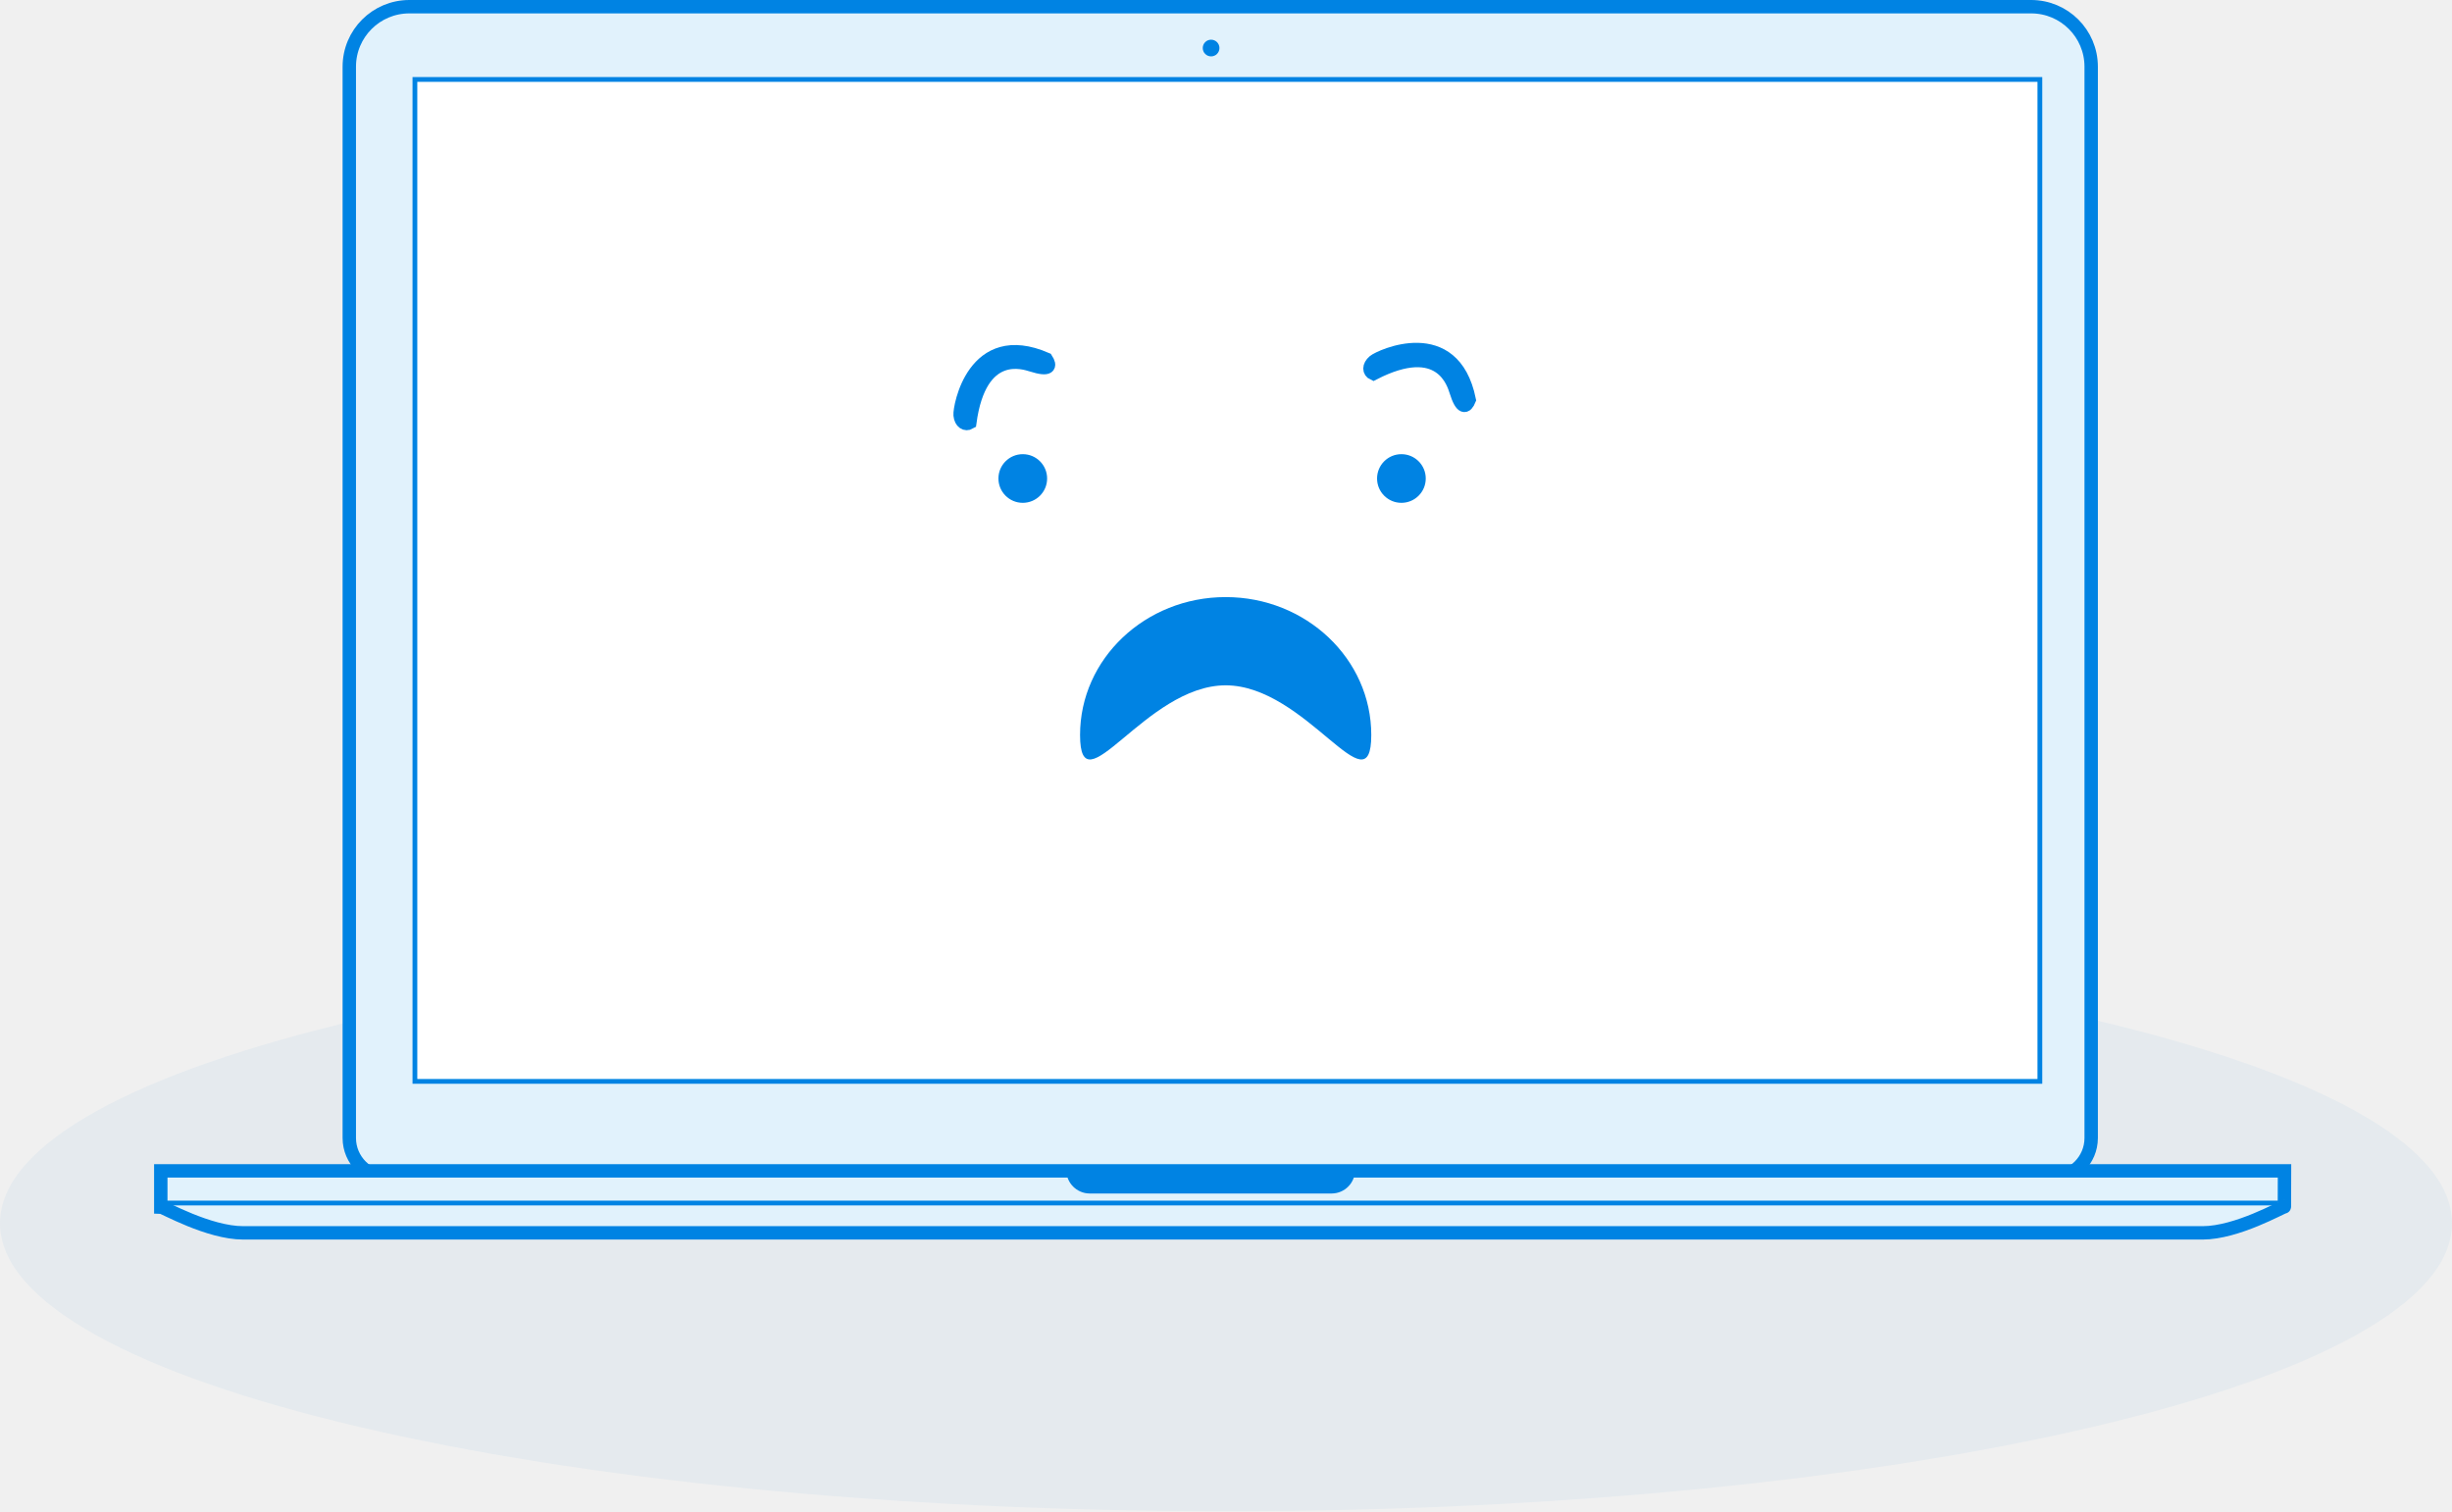
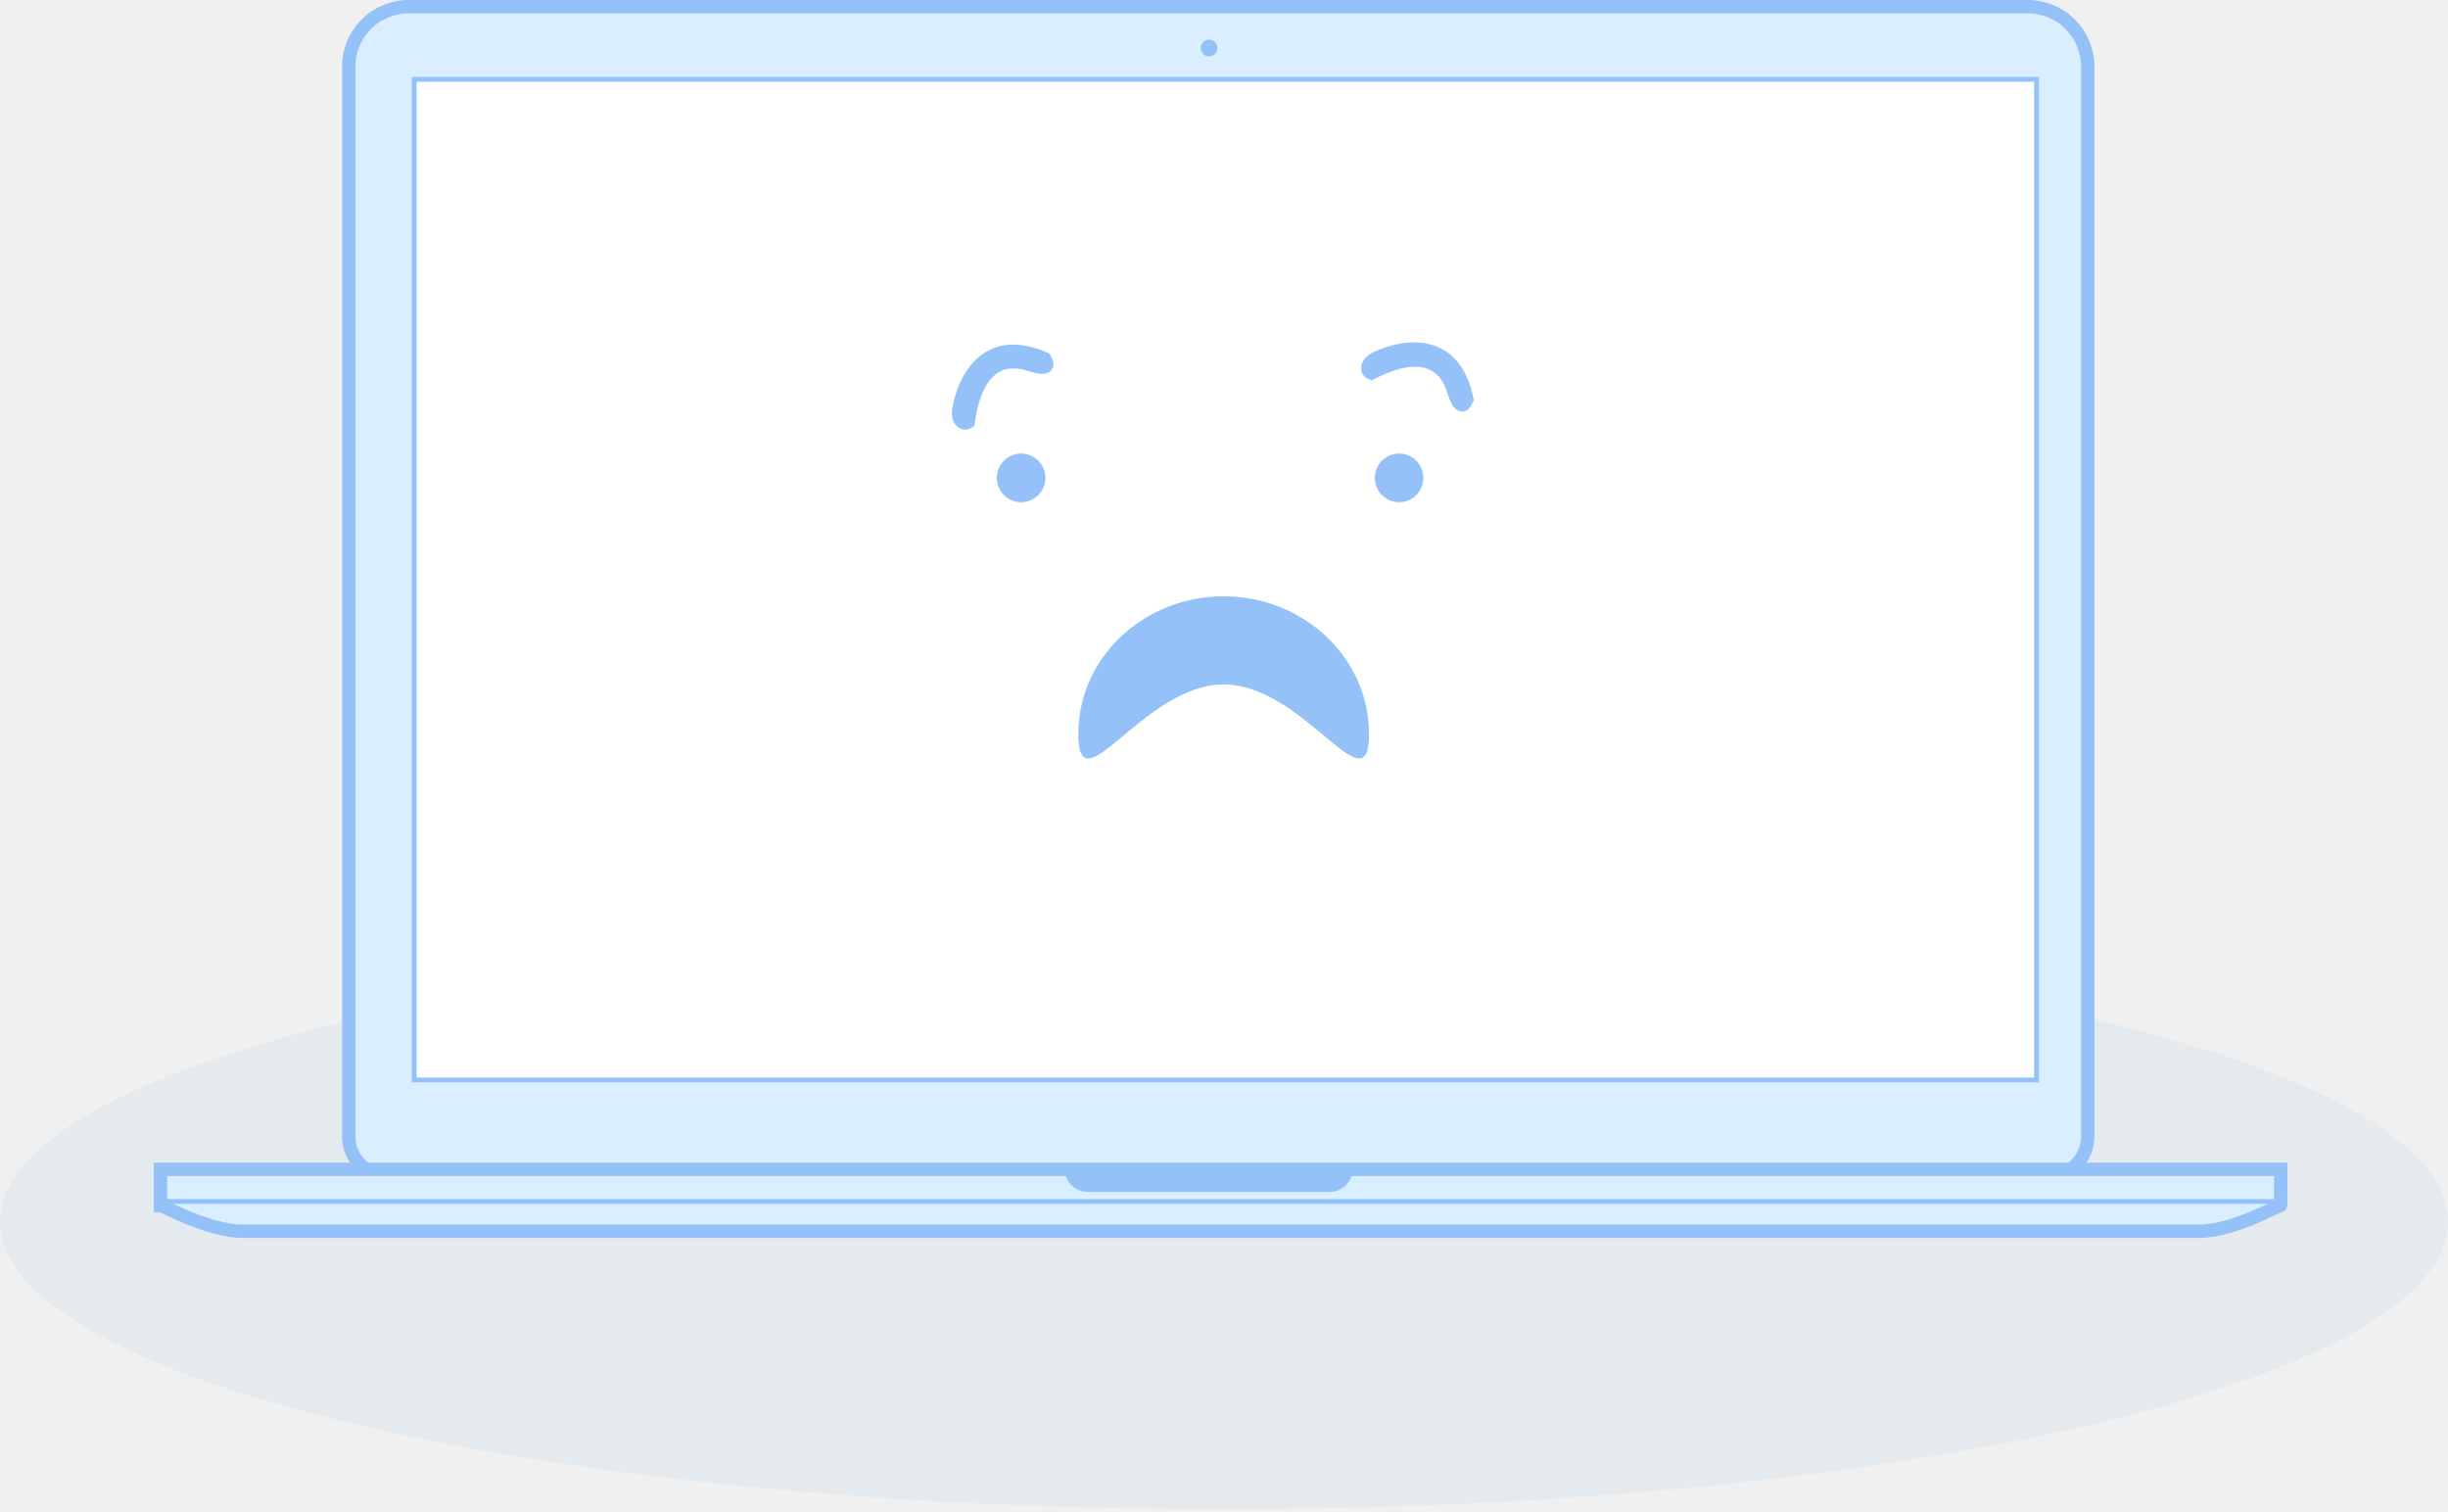
- <svg xmlns="http://www.w3.org/2000/svg" viewBox="0 0 183 112.818">
+ <svg xmlns="http://www.w3.org/2000/svg" width="183" height="113" viewBox="0 0 183 113" fill="none">
+   <g clip-path="url(#clip0_40000788_6633)">
+     <path d="M91.5 112.818C142.034 112.818 183 103.192 183 91.318C183 79.444 142.034 69.818 91.5 69.818C40.966 69.818 0 79.444 0 91.318C0 103.192 40.966 112.818 91.5 112.818Z" fill="#E5EAEE" />
+     <path d="M30.551 0.5C29.364 0.499 28.224 0.97 27.384 1.809C26.543 2.649 26.07 3.787 26.069 4.975V84.956C26.07 85.348 26.147 85.736 26.297 86.098C26.448 86.46 26.668 86.79 26.945 87.067C27.223 87.344 27.552 87.563 27.915 87.713C28.277 87.862 28.665 87.939 29.057 87.939H153.083C153.475 87.939 153.864 87.862 154.226 87.713C154.588 87.563 154.918 87.344 155.195 87.067C155.473 86.79 155.693 86.46 155.843 86.098C155.994 85.736 156.071 85.348 156.071 84.956V4.975C156.07 3.787 155.598 2.649 154.757 1.809C153.916 0.97 152.777 0.499 151.589 0.5H30.551Z" fill="#D9EEFF" stroke="#94C1F7" />
+     <path d="M30.788 80.905H152.42V5.753H30.788V80.905Z" fill="#94C1F7" />
+     <path d="M31.145 80.549H152.064V6.11H31.145V80.549Z" fill="white" />
+     <path d="M170.5 87.406H12V90.1C12.183 90.1 15.565 92.036 18.153 92.036H164.385C166.955 92.036 170.312 90.095 170.485 90.095C170.49 90.095 170.492 90.079 170.492 90.079L170.5 87.406Z" fill="#D9EEFF" stroke="#94C1F7" />
+     <path d="M12.298 89.631L12.12 89.987H169.903L170.081 89.631H12.298Z" fill="#94C1F7" />
+     <path d="M99.351 89.097H81.318C81.088 89.095 80.861 89.048 80.65 88.958C80.438 88.869 80.247 88.739 80.085 88.575C79.924 88.411 79.797 88.217 79.711 88.004C79.625 87.791 79.581 87.564 79.583 87.334V87.316H101.131V87.334C101.133 87.564 101.089 87.791 101.003 88.004C100.917 88.218 100.79 88.411 100.628 88.575C100.467 88.739 100.275 88.869 100.064 88.959C99.852 89.048 99.625 89.095 99.395 89.097" fill="#94C1F7" />
+     <path d="M91.012 3.586C91.012 3.709 90.975 3.83 90.907 3.932C90.838 4.034 90.741 4.114 90.627 4.161C90.513 4.209 90.388 4.221 90.267 4.197C90.146 4.173 90.035 4.114 89.948 4.026C89.861 3.939 89.802 3.828 89.778 3.707C89.754 3.587 89.766 3.461 89.813 3.348C89.86 3.234 89.94 3.136 90.043 3.068C90.145 2.999 90.265 2.963 90.389 2.963C90.554 2.963 90.712 3.029 90.829 3.146C90.946 3.262 91.011 3.421 91.012 3.586Z" fill="#94C1F7" />
+     <path d="M76.334 37.539C77.337 37.539 78.151 36.725 78.151 35.722C78.151 34.718 77.337 33.905 76.334 33.905C75.33 33.905 74.517 34.718 74.517 35.722C74.517 36.725 75.33 37.539 76.334 37.539Z" fill="#94C1F7" />
+     <path d="M104.591 37.539C105.595 37.539 106.408 36.725 106.408 35.722C106.408 34.718 105.595 33.905 104.591 33.905C103.588 33.905 102.774 34.718 102.774 35.722C102.774 36.725 103.588 37.539 104.591 37.539Z" fill="#94C1F7" />
+     <path d="M71.657 30.986C71.604 30.436 72.639 24.441 78.085 26.81C78.427 27.336 78.349 27.682 76.987 27.247C76.488 27.105 73.144 25.878 72.378 31.554C72.072 31.735 71.709 31.534 71.657 30.986Z" fill="#94C1F7" stroke="#94C1F7" stroke-width="1" />
+     <path d="M102.549 26.976C102.969 26.617 108.471 24.029 109.653 29.846C109.418 30.427 109.09 30.561 108.665 29.197C108.496 28.707 107.583 25.265 102.497 27.891C102.173 27.744 102.13 27.332 102.549 26.976Z" fill="#94C1F7" stroke="#94C1F7" />
+     <path d="M91.475 44.575C97.475 44.575 102.342 49.184 102.342 54.869C102.342 60.554 97.477 51.162 91.475 51.162C85.473 51.162 80.608 60.554 80.608 54.869C80.608 49.184 85.473 44.575 91.475 44.575Z" fill="#94C1F7" />
+   </g>
  <defs>
-     <style>.a{fill:#e5eaee;}.b{fill:#e1f2fc;}.b,.f{stroke:#0083e3;}.c,.f{fill:#0083e3;}.d{fill:#fff;}.e{fill:none;}</style>
+     <clipPath id="clip0_40000788_6633">
+       <rect width="183" height="112.818" fill="white" />
+     </clipPath>
  </defs>
-   <g transform="translate(-1004 -1748.182)">
-     <ellipse class="a" cx="91.5" cy="21.5" rx="91.5" ry="21.5" transform="translate(1004 1818)" />
-     <g transform="translate(0 -38)">
-       <g transform="translate(-1349.994 -1592.818)">
-         <path class="b" d="M348.982,304.5a4.479,4.479,0,0,0-4.482,4.475v79.981a2.985,2.985,0,0,0,2.988,2.983H471.514a2.985,2.985,0,0,0,2.988-2.983V308.975a4.479,4.479,0,0,0-4.482-4.475Z" transform="translate(2035.563 3075)" />
-         <path class="c" d="M371,409.152H492.632V334H371Z" transform="translate(2013.782 3050.753)" />
-         <path class="d" d="M373,410.439H493.919V336H373Z" transform="translate(2012.138 3049.11)" />
-         <path class="e" d="M271.875,797.1a14.793,14.793,0,0,1-5.537-1.7c-.151-.073-.258-.125-.338-.16V793H423.961v2.239c-.08.037-.187.087-.338.16a14.6,14.6,0,0,1-5.494,1.7H271.875Z" transform="translate(2100.083 2673.494)" />
-         <path class="b" d="M424,792.5H265.5v2.694c.183,0,3.565,1.936,6.153,1.936H417.885c2.57,0,5.927-1.941,6.1-1.941.005,0,.007-.016.007-.016Z" transform="translate(2100.494 2673.906)" />
-         <path class="c" d="M266.348,805l-.178.356H423.953l.178-.356Z" transform="translate(2099.944 2663.631)" />
-         <path class="c" d="M664.768,793.781H646.735A1.749,1.749,0,0,1,645,792.018V792h21.548v.018a1.749,1.749,0,0,1-1.736,1.763" transform="translate(1788.577 2674.316)" />
-         <path class="c" d="M703.417,318.953a.623.623,0,1,1-.623-.623.624.624,0,0,1,.623.623" transform="translate(1741.588 3063.633)" />
-         <g transform="translate(2424.293 3403.787)">
-           <circle class="c" cx="1.817" cy="1.817" r="1.817" transform="translate(4.217 9.117)" />
-           <circle class="c" cx="1.817" cy="1.817" r="1.817" transform="translate(32.475 9.117)" />
-           <path class="f" d="M.116,2.313c.255-.49,4.387-4.951,7.662,0,0,.627-.254.874-1.159-.232-.34-.391-2.476-3.24-6.208,1.1C.056,3.166-.139,2.8.116,2.313Z" transform="matrix(0.839, -0.545, 0.545, 0.839, 0, 4.321)" />
-           <path class="f" d="M.116,2.313c.255-.49,4.387-4.951,7.662,0,0,.627-.254.874-1.159-.232-.34-.391-2.476-3.24-6.208,1.1C.056,3.166-.139,2.8.116,2.313Z" transform="translate(33.008 0) rotate(22)" />
-           <path class="c" d="M10.867,0c6,0,10.867,4.609,10.867,10.294S16.869,6.587,10.867,6.587,0,15.979,0,10.294,4.865,0,10.867,0Z" transform="translate(10.309 19.787)" />
-         </g>
-       </g>
-     </g>
-   </g>
</svg>
